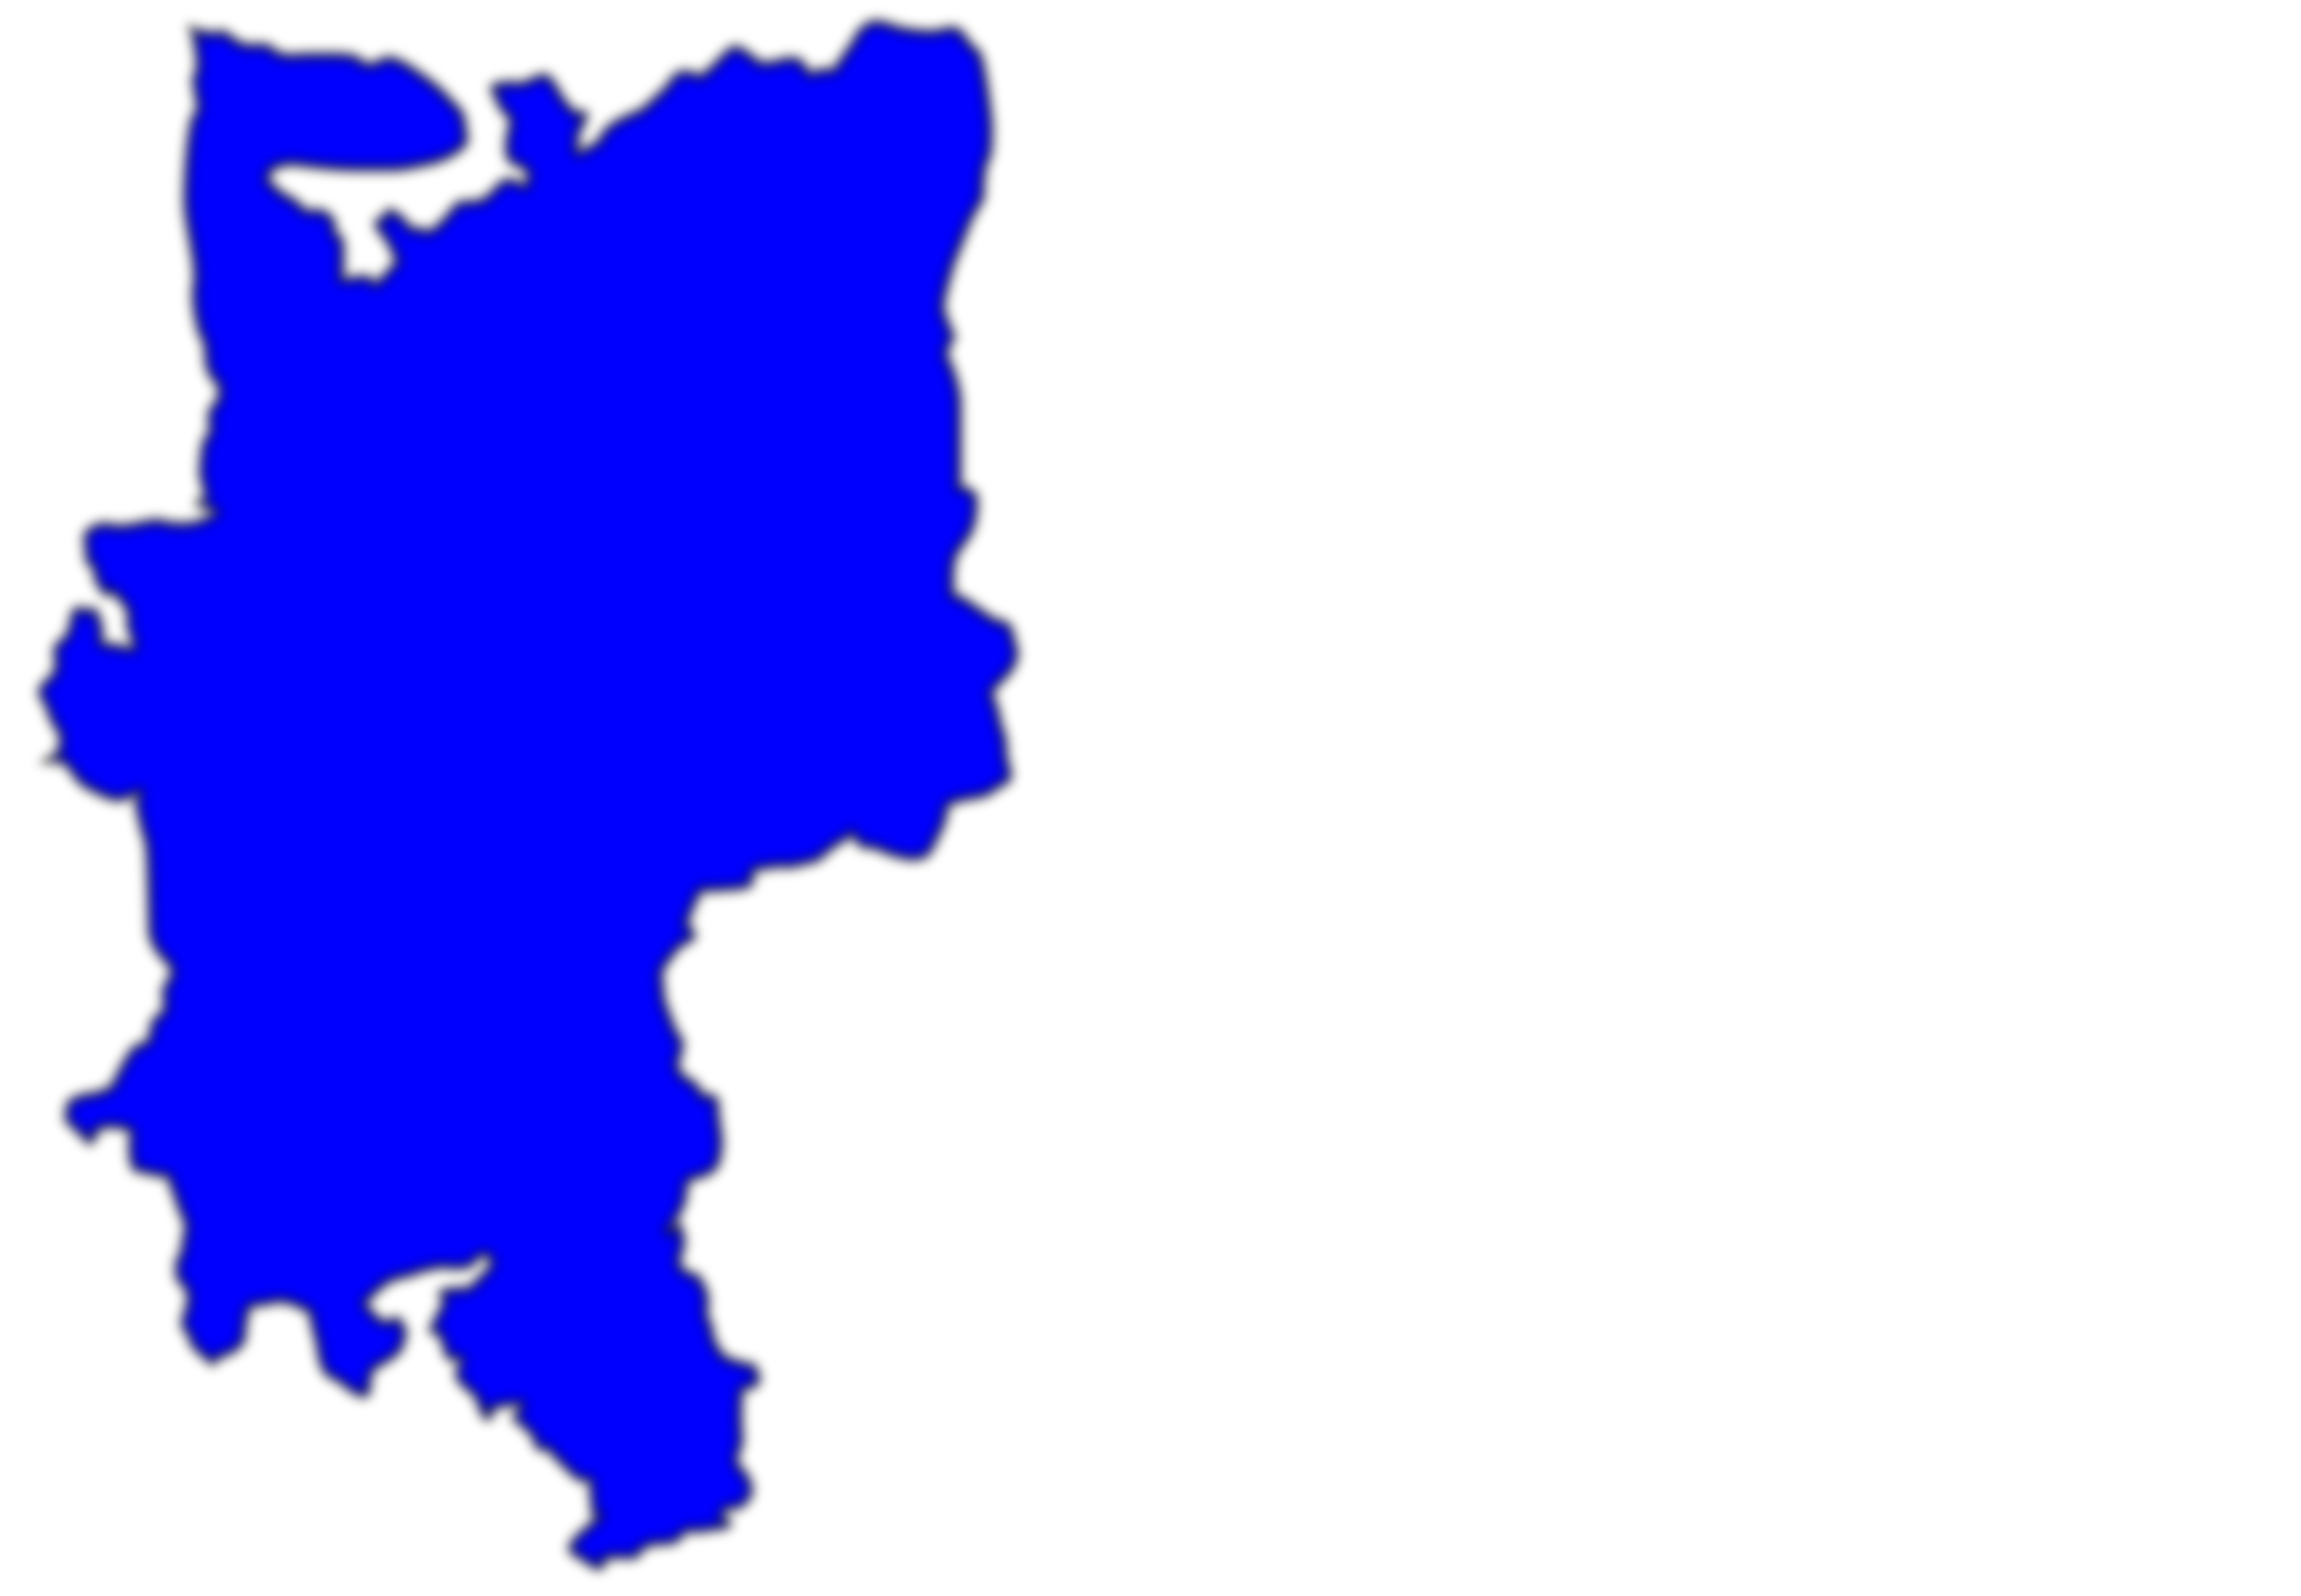
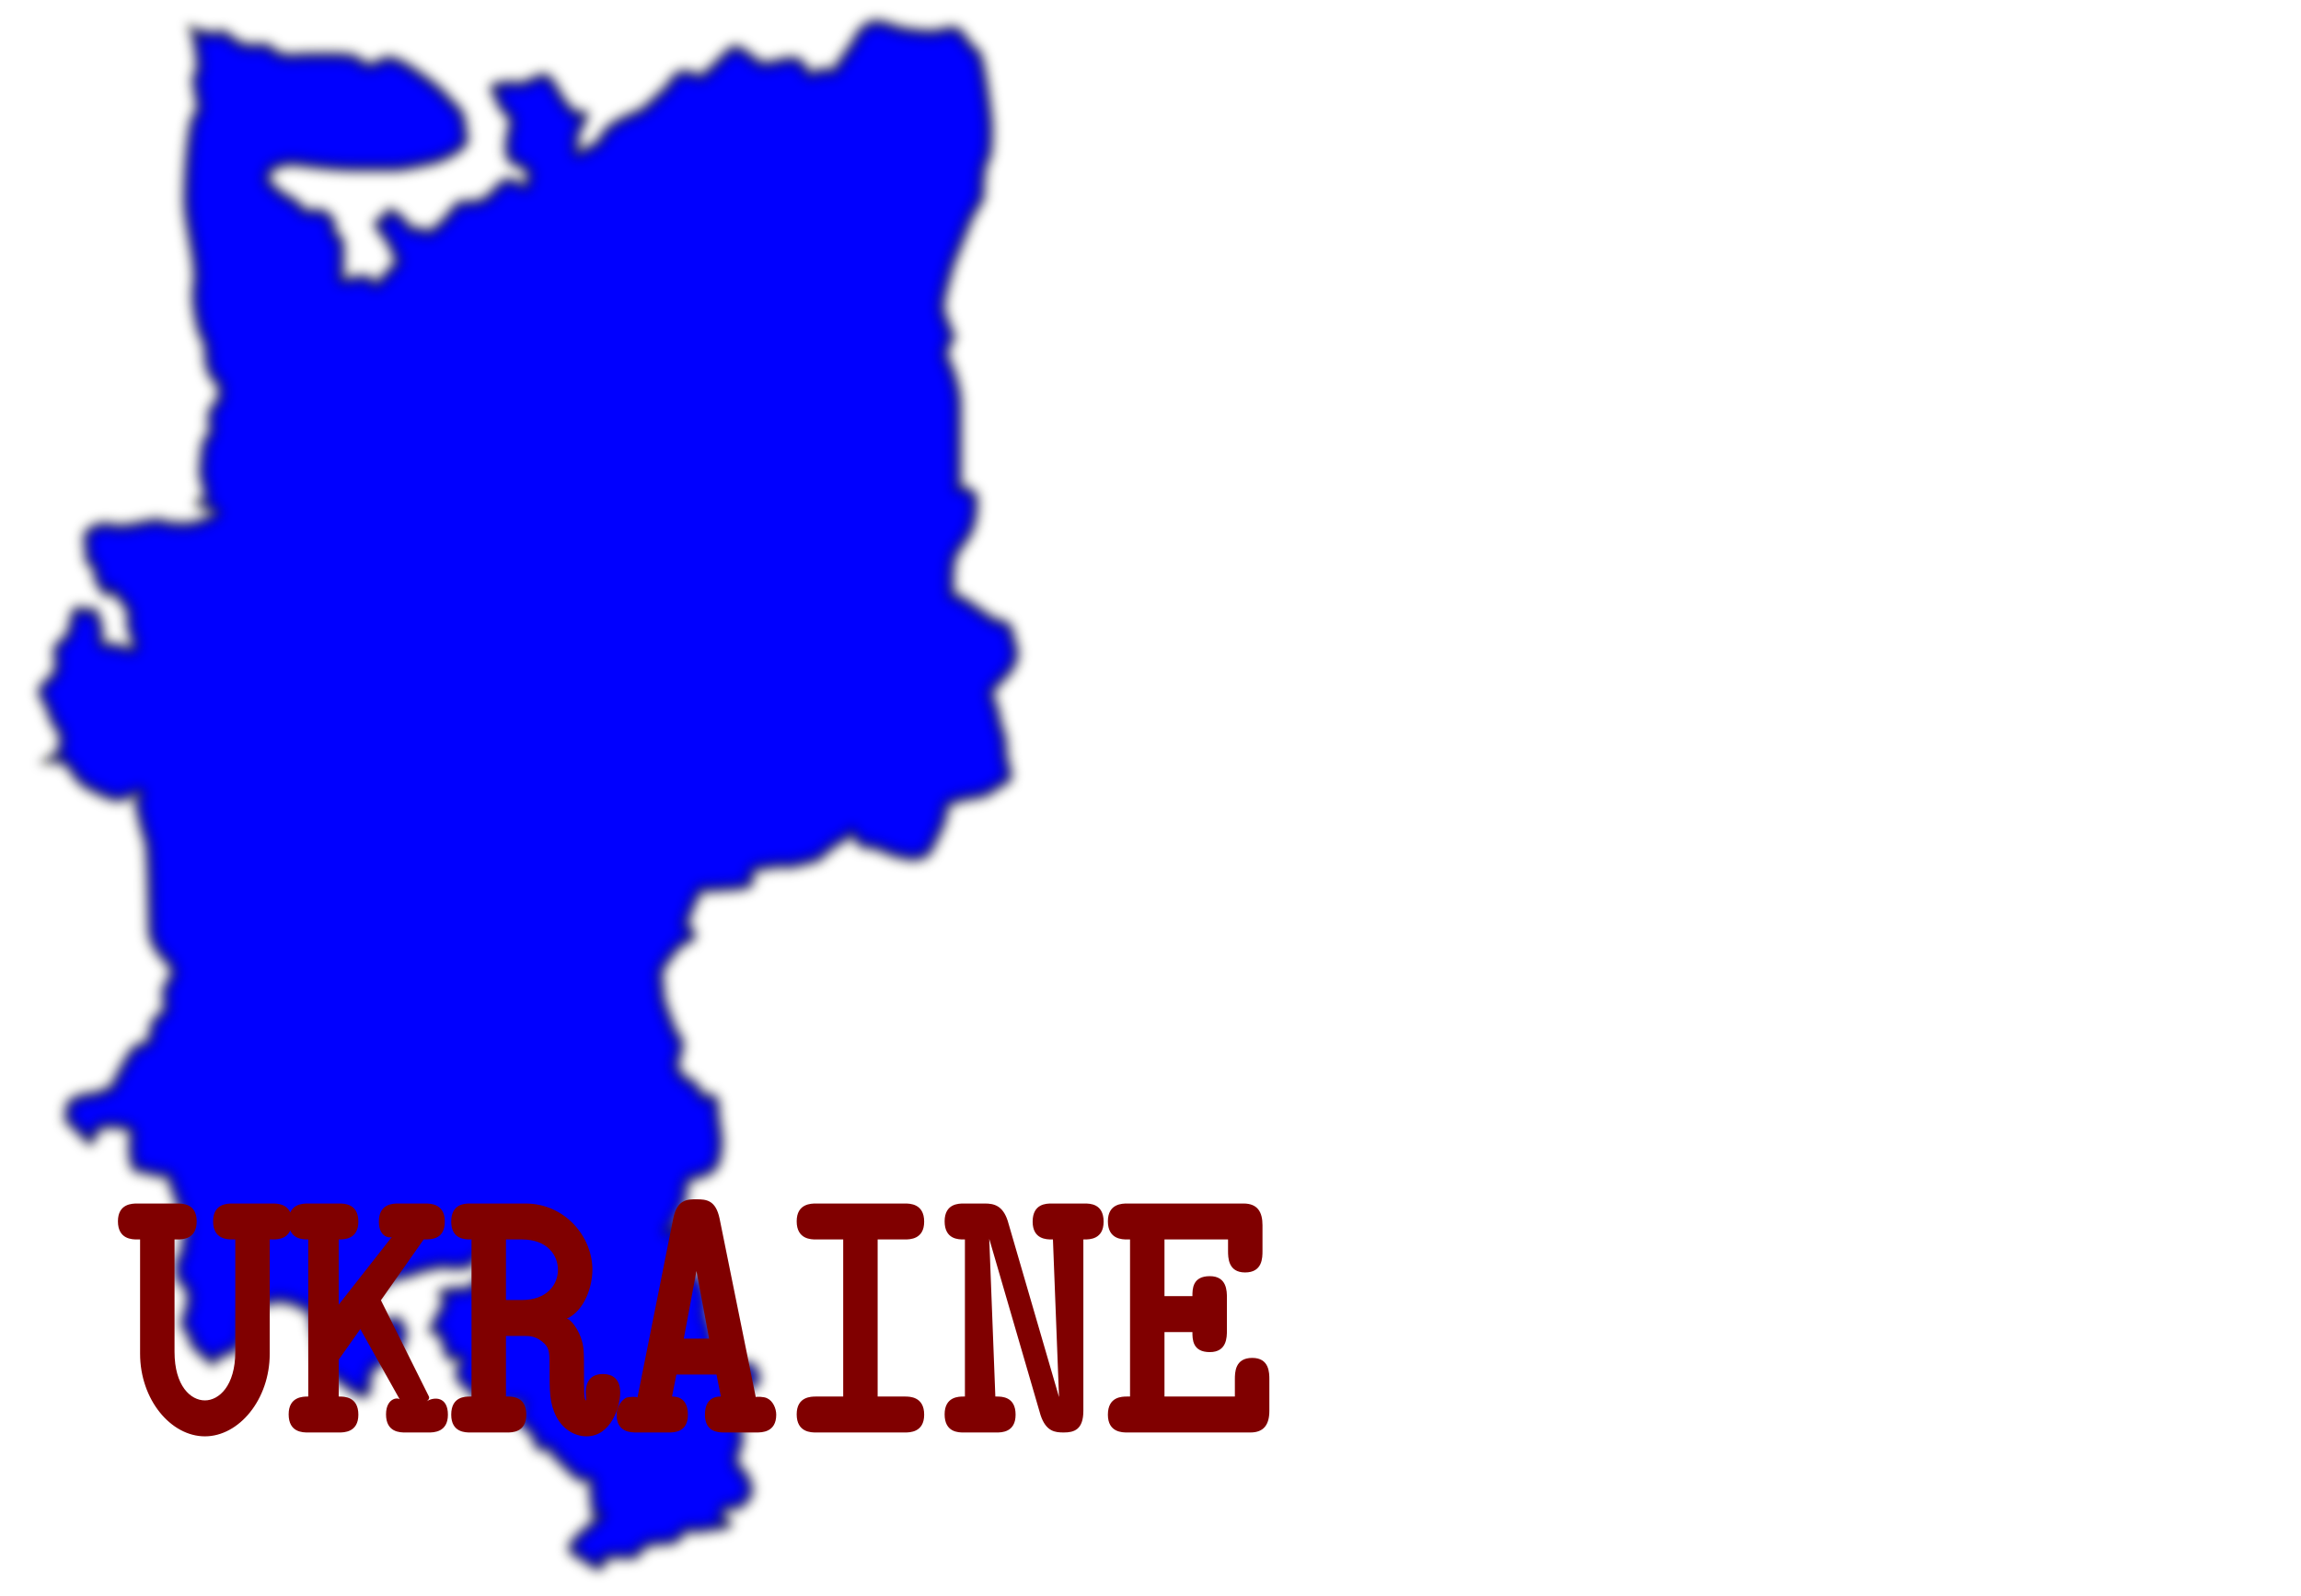
<svg xmlns="http://www.w3.org/2000/svg" id="svg2" viewBox="0 0 750 520" preserveAspectRatio="xMidYMid meet" version="1.2" style="enable-background:new" enable-background="new" width="100%" height="100%">
  <defs id="defs3186" />
  <filter id="filter12871">
    <feGaussianBlur stdDeviation="0.581" id="feGaussianBlur12873" />
  </filter>
  <path style="fill:blue;fill-opacity:1;fill-rule:evenodd;stroke:#000000;stroke-width:1.2;stroke-linecap:butt;stroke-linejoin:miter;stroke-miterlimit:4.322;stroke-opacity:0.585;stroke-dasharray:none;stroke-dashoffset:0;display:inline;filter:url(#filter12871)" d="m 580.446,188.261 c -1.237,-0.088 -2.121,-0.354 -2.121,-0.354 0,0 0.925,3.968 0.3,4.468 -0.625,0.5 0.75,3.625 0,4.125 -0.75,0.5 -1.125,6.25 -1.125,8.875 0,2.625 1.375,6.75 1,8.875 -0.375,2.125 0.625,5.125 0.625,5.125 0,0 0.625,0.625 0.625,2.25 0,1.625 0.875,2.5 0.875,2.5 0,0 0.438,0.125 0.5,0.688 0.062,0.562 0.062,1.438 -0.188,1.688 -0.25,0.25 -0.812,0.688 -0.812,1.625 0,0.938 0.25,1.312 -0.062,1.75 -0.312,0.438 -0.562,0.562 -0.688,1.625 -0.125,1.062 -0.312,2.5 -0.062,3.062 0.25,0.562 0.688,2.688 -0.188,2.438 -0.875,-0.25 1,0.375 1.5,0.75 0.5,0.375 -1.125,1.125 -2,1.375 -0.875,0.25 -1.625,0.25 -2.875,0.125 -1.25,-0.125 -0.875,-0.375 -1.875,-0.25 -1,0.125 -3.125,0.75 -4.25,0.5 -1.125,-0.25 -1.75,-0.125 -2.5,0.375 -0.75,0.5 -0.25,1.5 -0.25,2.625 0,1.125 0.75,0.375 0.875,1.625 0.125,1.25 0.375,1 0.75,1.75 0.375,0.75 1,0.125 1,0.125 0,0 2.125,1.75 1.875,2.875 -0.25,1.125 0.5,1.875 0.5,2.875 0,1 -1.125,0.25 -2.75,0.125 -1.625,-0.125 -0.625,-0.875 -1.25,-2.625 -0.625,-1.75 -0.5,-0.625 -1.5,-1 -1,-0.375 -1,0.25 -1.25,1.375 -0.25,1.125 -0.375,1.25 -1.25,2 -0.875,0.75 -0.125,1.375 -0.375,2.5 -0.25,1.125 -0.625,1 -1.375,1.875 -0.75,0.875 0.25,1.375 0.625,2.625 0.375,1.25 0.875,1.75 0.875,1.75 0.5,0.5 0.375,1 0.375,1.75 0,0.75 -0.5,1.125 -1,1.5 l 1.25,0.125 c 0,0 1.062,0.938 1.125,1.25 0.062,0.312 1.188,1.25 1.188,1.25 0,0 2.5,1.375 3.375,1.375 0.875,0 1.875,-0.562 2.375,-0.625 0.5,-0.062 -0.062,0.875 -0.062,1.188 0,0.312 0.688,3.25 1,3.875 0.312,0.625 0.375,8.062 0.438,9.438 0.062,1.375 1.375,2.75 1.75,3.062 0.375,0.312 0.625,1.062 0.625,1.375 0,0.312 -0.812,1.375 -0.875,1.812 -0.062,0.438 0.125,1.188 0.062,1.75 -0.062,0.562 -0.5,0.812 -1,1.25 -0.5,0.438 -0.375,1.438 -0.688,2.062 -0.312,0.625 -0.812,0.625 -1.438,0.875 -0.625,0.25 -2.312,3.625 -2.5,4 -0.188,0.375 -1.938,1 -2.5,1 -0.562,0 -2.062,0.438 -2.25,0.938 -0.188,0.5 -0.188,1.5 -0.188,1.5 L 567,303.312 c 0.25,-0.062 0.5,-0.812 0.75,-1.188 0.25,-0.375 1.188,-0.438 1.188,-0.438 0,0 1.625,-0.062 2.312,0.375 0.688,0.438 0.25,0.75 0.312,2.062 0.062,1.312 0.062,1.062 0.25,1.688 0.188,0.625 0.5,0.375 1.625,0.688 1.125,0.312 0.75,0.188 1.625,0.312 0.875,0.125 0.688,0.75 1.125,1.688 0.438,0.938 0.5,1.625 0.938,2.438 0.438,0.812 0.438,1.312 0.438,1.562 0,0.25 -0.312,1.5 -0.375,2.188 -0.062,0.688 -0.375,0.812 -0.5,1.125 -0.125,0.312 -0.062,1.188 -0.062,1.5 0,0.312 0.438,0.75 0.812,1.188 0.375,0.438 0.375,0.812 0.375,1.5 0,0.688 -0.562,1.75 -0.562,2.375 0,0.625 0.938,1.062 0.812,1.625 -0.125,0.562 2.188,2.25 2.188,2.25 l 1,-0.75 c 0,0 1,-0.125 1.75,-0.875 0.75,-0.75 0.5,-1.125 0.5,-1.125 0,0 0.25,-2.375 0.625,-2.875 0.375,-0.5 0.875,-0.25 2.5,-0.625 1.625,-0.375 1,0 1.75,0 0.75,0 1.25,0.5 2,0.75 0.75,0.25 0.625,0.75 0.875,1.75 0.25,1 0.5,1.625 0.625,2.5 0.125,0.875 0.125,1 0.5,1.875 0.375,0.875 0.75,0.75 1.75,1.375 1,0.625 0.375,0.5 1.875,1.25 1.5,0.75 0.75,-1.125 1.25,-2 0.5,-0.875 0.75,-0.875 1.25,-1.125 0.5,-0.25 0.875,-0.5 1.5,-1 0.625,-0.5 0.375,-0.5 0.75,-1.375 0.375,-0.875 -0.125,-1.25 -0.375,-1.75 -0.25,-0.5 -0.75,0.125 -1.375,0.125 -0.625,0 -1.375,-0.75 -2,-1.5 -0.625,-0.75 -0.125,-1 -0.125,-1 0,0 0.875,-1 1.75,-1.625 0.875,-0.625 0.75,-0.5 1.5,-0.75 0.75,-0.25 1.25,-0.25 1.875,-0.5 0.625,-0.25 1.125,-0.375 2.375,-0.625 1.25,-0.25 0.75,0 2.125,0 1.375,0 1.625,-0.25 1.625,-0.25 0,0 0.375,-0.5 1,-0.875 0.625,-0.375 0.875,-0.125 1.25,0.375 0.375,0.5 -0.25,1.25 -0.25,1.25 0,0 -0.625,0.625 -1.5,1.5 -0.875,0.875 -1,0.375 -2.625,0.625 -1.625,0.25 -0.5,0.25 -0.625,1.125 -0.125,0.875 -0.75,1.625 -0.75,1.625 l -0.5,1.25 0.875,0.5 c 0,0 0.375,0.75 0.625,1.75 0.25,1 0.75,0.375 1.375,0.625 0.625,0.25 -0.125,1 -0.125,1.75 0,0.75 1.125,1.375 1.75,2 0.625,0.625 0.375,0.875 1,2 0.625,1.125 0.5,-0.375 1,-0.625 0.5,-0.25 0.75,-0.25 1.875,-0.375 1.125,-0.125 1.25,0.125 1.25,0.125 l -0.625,1.5 c 0,0 0.75,0.5 1.625,1.375 0.875,0.875 0.25,1.625 1.375,1.625 1.125,0 0.75,0.5 1.25,0.875 0.5,0.375 1,1 1.875,1.75 0.875,0.75 0.75,0.5 1.5,0.625 0.75,0.125 0.375,0.125 0.75,3 0.375,2.875 0.75,0.25 0.75,0.25 0,0 -0.25,0.75 -0.625,1.25 -0.375,0.5 -0.875,0.75 -1.375,1.25 -0.5,0.5 -1.125,1 -1.125,1.5 0,0.5 0.625,0.5 2,1.5 1.375,1 1.375,-0.5 1.375,-0.5 0,0 0.625,-0.375 2.25,-0.25 1.625,0.125 1.375,-0.375 1.375,-0.375 0,0 0.75,-0.875 1.75,-1 1,-0.125 0.875,0 1.75,-0.125 0.875,-0.125 0.875,-0.5 1.5,-1 0.625,-0.5 1.25,-0.125 1.875,-0.25 0.625,-0.125 1.875,-0.25 1.875,-0.25 2.125,-0.375 0.25,-0.375 0.375,-1.25 0.125,-0.875 1,-0.875 1,-0.875 0,0 0.75,0.125 1.25,-0.375 0.5,-0.5 0.75,-0.75 0.75,-1.375 0,-0.625 -0.625,-1.625 -0.625,-1.625 0,0 -0.875,-0.625 -0.875,-1.375 0,-0.75 0.125,-1 0.375,-1.5 0.25,-0.5 0,-1.375 0,-2.875 0,-1.5 0,-1.625 0.125,-2.625 0.125,-1 0.75,-0.5 1.5,-1 0.75,-0.5 -0.25,-1.75 -0.25,-1.75 0,0 -0.5,0 -1.625,-0.375 -1.125,-0.375 -1.625,-0.375 -2.375,-1.875 -0.75,-1.5 -0.375,-1.125 -0.5,-1.75 -0.125,-0.625 -0.75,-0.875 -0.5,-2.375 0.25,-1.5 -0.993,-2.927 -0.993,-2.927 l -1.061,-0.354 c 0,0 -0.707,-0.354 -0.884,-1.061 -0.177,-0.707 0.177,-0.884 0.354,-1.945 0.177,-1.061 -0.53,-2.121 -0.53,-2.121 l -1.237,1.061 c 0,0 1.768,-2.828 1.945,-3.712 0.177,-0.884 0,-1.061 0.354,-1.768 0.354,-0.707 0.707,-0.53 1.768,-0.884 1.061,-0.354 1.414,-1.061 1.414,-1.061 0,0 0.53,-1.414 0.354,-2.828 -0.177,-1.414 -0.354,-1.945 -0.354,-3.182 0,-1.237 -1.414,-0.884 -1.414,-0.884 l -1.061,-1.414 c 0,0 -1.061,-0.354 -1.591,-1.237 -0.53,-0.884 0,-1.414 0.177,-2.475 0.177,-1.061 -0.53,-1.414 -0.53,-1.414 0,0 -0.884,-2.121 -1.237,-3.182 -0.354,-1.061 -0.177,-1.591 -0.354,-2.475 -0.177,-0.884 0.177,-1.414 0.707,-2.121 0.53,-0.707 1.237,-1.768 2.298,-2.121 1.061,-0.354 -0.354,-1.591 -0.354,-1.591 0,0 1.237,-3.712 1.945,-3.712 0.707,0 0.707,0 3.359,-0.177 2.652,-0.177 1.414,-0.884 1.945,-1.591 0.53,-0.707 1.768,-0.53 2.475,-0.707 0.707,-0.177 0.707,0 1.414,0 0.707,0 3.182,-0.707 3.182,-0.707 0,0 1.591,-1.414 2.298,-1.768 0.707,-0.354 1.414,-0.884 1.414,-0.884 l 1.237,1.237 1.414,0.177 c 0,0 1.591,0.707 2.475,0.884 0.884,0.177 1.237,0.354 2.121,0.177 0.884,-0.177 1.061,-0.53 1.768,-1.945 0.707,-1.414 0.884,-1.768 1.061,-3.005 0.177,-1.237 3.359,-1.237 4.243,-1.591 0.884,-0.354 1.061,-0.707 2.121,-1.237 1.061,-0.53 0,-1.591 0,-3.359 0,-1.768 -0.53,-1.945 -0.707,-3.182 -0.177,-1.237 -0.53,-1.591 -0.707,-2.475 -0.177,-0.884 1.591,-1.768 2.298,-3.182 0.707,-1.414 0,-1.945 -0.177,-3.182 -0.177,-1.237 -1.768,-1.237 -1.768,-1.237 l -3.182,-2.121 -1.414,-0.707 c 0,0 -0.177,-1.414 0,-3.005 0.177,-1.591 1.061,-2.121 1.768,-3.359 0.707,-1.237 0.707,-2.652 0.707,-3.536 0,-0.884 -1.768,-1.237 -1.768,-1.237 0,0 0,-3.182 0,-4.066 0,-0.884 0,-3.536 0,-4.773 0,-1.237 -0.707,-3.536 -1.237,-4.419 -0.53,-0.884 0.53,-2.475 0.53,-2.475 0,0 -0.884,-1.945 -1.061,-2.828 -0.177,-0.884 1.061,-4.773 1.061,-4.773 l 1.945,-4.773 1.237,-2.121 c 0,0 0,-3.182 0.53,-3.889 0.53,-0.707 0.354,-4.066 0.354,-4.066 0,0 -0.707,-6.718 -1.414,-7.159 -0.707,-0.442 -0.972,-0.972 -1.679,-1.856 -0.707,-0.884 -2.033,-0.088 -3.005,-0.088 -0.972,0 -1.945,-0.088 -3.005,-0.265 -1.061,-0.177 -1.326,-0.442 -2.652,-0.707 -1.326,-0.265 -2.21,0.884 -2.563,1.591 -0.354,0.707 -0.707,0.972 -1.768,2.563 -1.061,1.591 -1.149,0.354 -2.475,0.972 -1.326,0.619 -1.237,-0.884 -2.21,-1.237 -0.972,-0.354 -2.21,0.354 -3.27,0.354 -1.061,0 -0.972,-0.265 -2.298,-1.149 -1.326,-0.884 -1.326,-0.53 -3.182,1.237 -1.856,1.768 -1.679,1.149 -3.005,0.884 -1.326,-0.265 -1.945,1.237 -1.945,1.237 0,0 -2.386,2.298 -3.005,2.652 -0.619,0.354 -3.094,1.061 -3.977,2.298 -0.884,1.237 -0.177,0.795 -1.856,1.679 -1.679,0.884 -1.326,0.088 -1.326,-0.972 0,-1.061 0,-0.442 0.619,-1.856 0.619,-1.414 0,-0.619 -0.619,-0.884 -0.619,-0.265 -1.061,-0.795 -1.679,-1.679 -0.619,-0.884 -0.619,-1.237 -1.326,-1.945 -0.707,-0.707 -2.121,0.795 -3.359,0.619 -1.237,-0.177 -1.149,0 -2.033,0.088 -0.884,0.088 -0.088,0.795 0.177,1.591 0.265,0.795 0.442,0.707 1.061,1.414 0.619,0.707 -0.088,1.945 -0.088,2.652 0,0.707 -0.177,0.795 0.088,1.591 0.265,0.795 0.707,0.53 1.591,1.149 0.884,0.619 0.53,0.972 0.354,1.768 -0.177,0.795 -0.972,-0.088 -1.945,-0.177 -0.972,-0.088 -1.591,1.326 -2.563,1.856 -0.972,0.53 -1.414,0.354 -2.386,0.442 -0.972,0.088 -0.795,0.619 -2.386,2.121 -1.591,1.503 -1.679,0.619 -2.828,0.619 -1.149,0 -0.707,-0.619 -2.033,-1.503 -1.326,-0.884 -0.619,0.088 -1.591,0.442 -0.972,0.354 0.088,1.061 0.707,2.033 0.619,0.972 0.795,1.679 0.972,2.033 0.177,0.354 0,0.442 -1.414,1.945 -1.414,1.503 -1.061,0.088 -2.121,0.088 -1.061,0 -0.795,0.088 -1.856,0.177 -1.061,0.088 -0.707,-0.442 -0.707,-1.149 0,-0.707 0,-0.619 0,-2.121 0,-1.503 -0.53,-1.149 -0.795,-1.503 -0.265,-0.354 0,-0.795 -0.177,-1.237 -0.177,-0.442 -0.884,-1.061 -1.326,-1.061 -0.442,0 -1.679,0.088 -1.945,-0.265 -0.265,-0.354 -0.795,-0.884 -1.591,-1.237 -0.795,-0.354 -1.679,-1.237 -2.033,-1.591 -0.354,-0.354 0,-0.795 0.088,-1.237 0.088,-0.442 1.679,-1.061 3.005,-0.884 1.326,0.177 4.154,0.53 6.364,0.53 2.21,0 3.27,0 4.154,0 0.884,0 3.005,-0.442 4.154,-0.707 1.149,-0.265 2.652,-1.061 3.182,-1.679 0.53,-0.619 0.177,-0.795 0.088,-1.945 -0.088,-1.149 -0.442,-1.591 -1.237,-2.298 -0.795,-0.707 -0.707,-1.149 -4.066,-3.359 -3.359,-2.21 -3.182,-0.707 -4.508,-0.619 -1.326,0.088 -1.149,-0.53 -2.121,-0.795 -0.972,-0.265 -3.005,-0.177 -4.685,-0.177 -1.679,0 -1.768,0.265 -3.094,-0.088 -1.326,-0.354 -0.707,-0.795 -1.856,-0.884 -1.149,-0.088 -1.414,0.177 -2.386,-0.177 -0.972,-0.354 -1.237,-0.884 -1.945,-1.149 -0.707,-0.265 0.265,0.177 -0.972,0.088 z" id="alaska" transform="matrix(3.017852,0,0,3.131403,-1681.908,-578.0614)" />
+   <text xml:space="preserve" style="font-size:107.871px;font-style:normal;font-variant:normal;font-weight:bold;font-stretch:normal;text-align:start;line-height:125%;letter-spacing:0px;word-spacing:0px;writing-mode:lr-tb;text-anchor:start;fill:#800000;fill-opacity:1;stroke:none;display:inline;enable-background:new;font-family:Latin Modern Mono;-inkscape-font-specification:Latin Modern Mono Bold" x="40.325" y="440.295" id="alberta_text" transform="scale(0.9430195,1.060423)">
+     <tspan id="tspan7513-9-23" x="40.325" y="440.295" style="font-size:107.871px;font-style:normal;font-variant:normal;font-weight:bold;font-stretch:normal;text-align:start;line-height:125%;writing-mode:lr-tb;text-anchor:start;fill:#800000;font-family:Latin Modern Mono;-inkscape-font-specification:Latin Modern Mono Bold">UKRAINE</tspan>
+   </text>
</svg>
